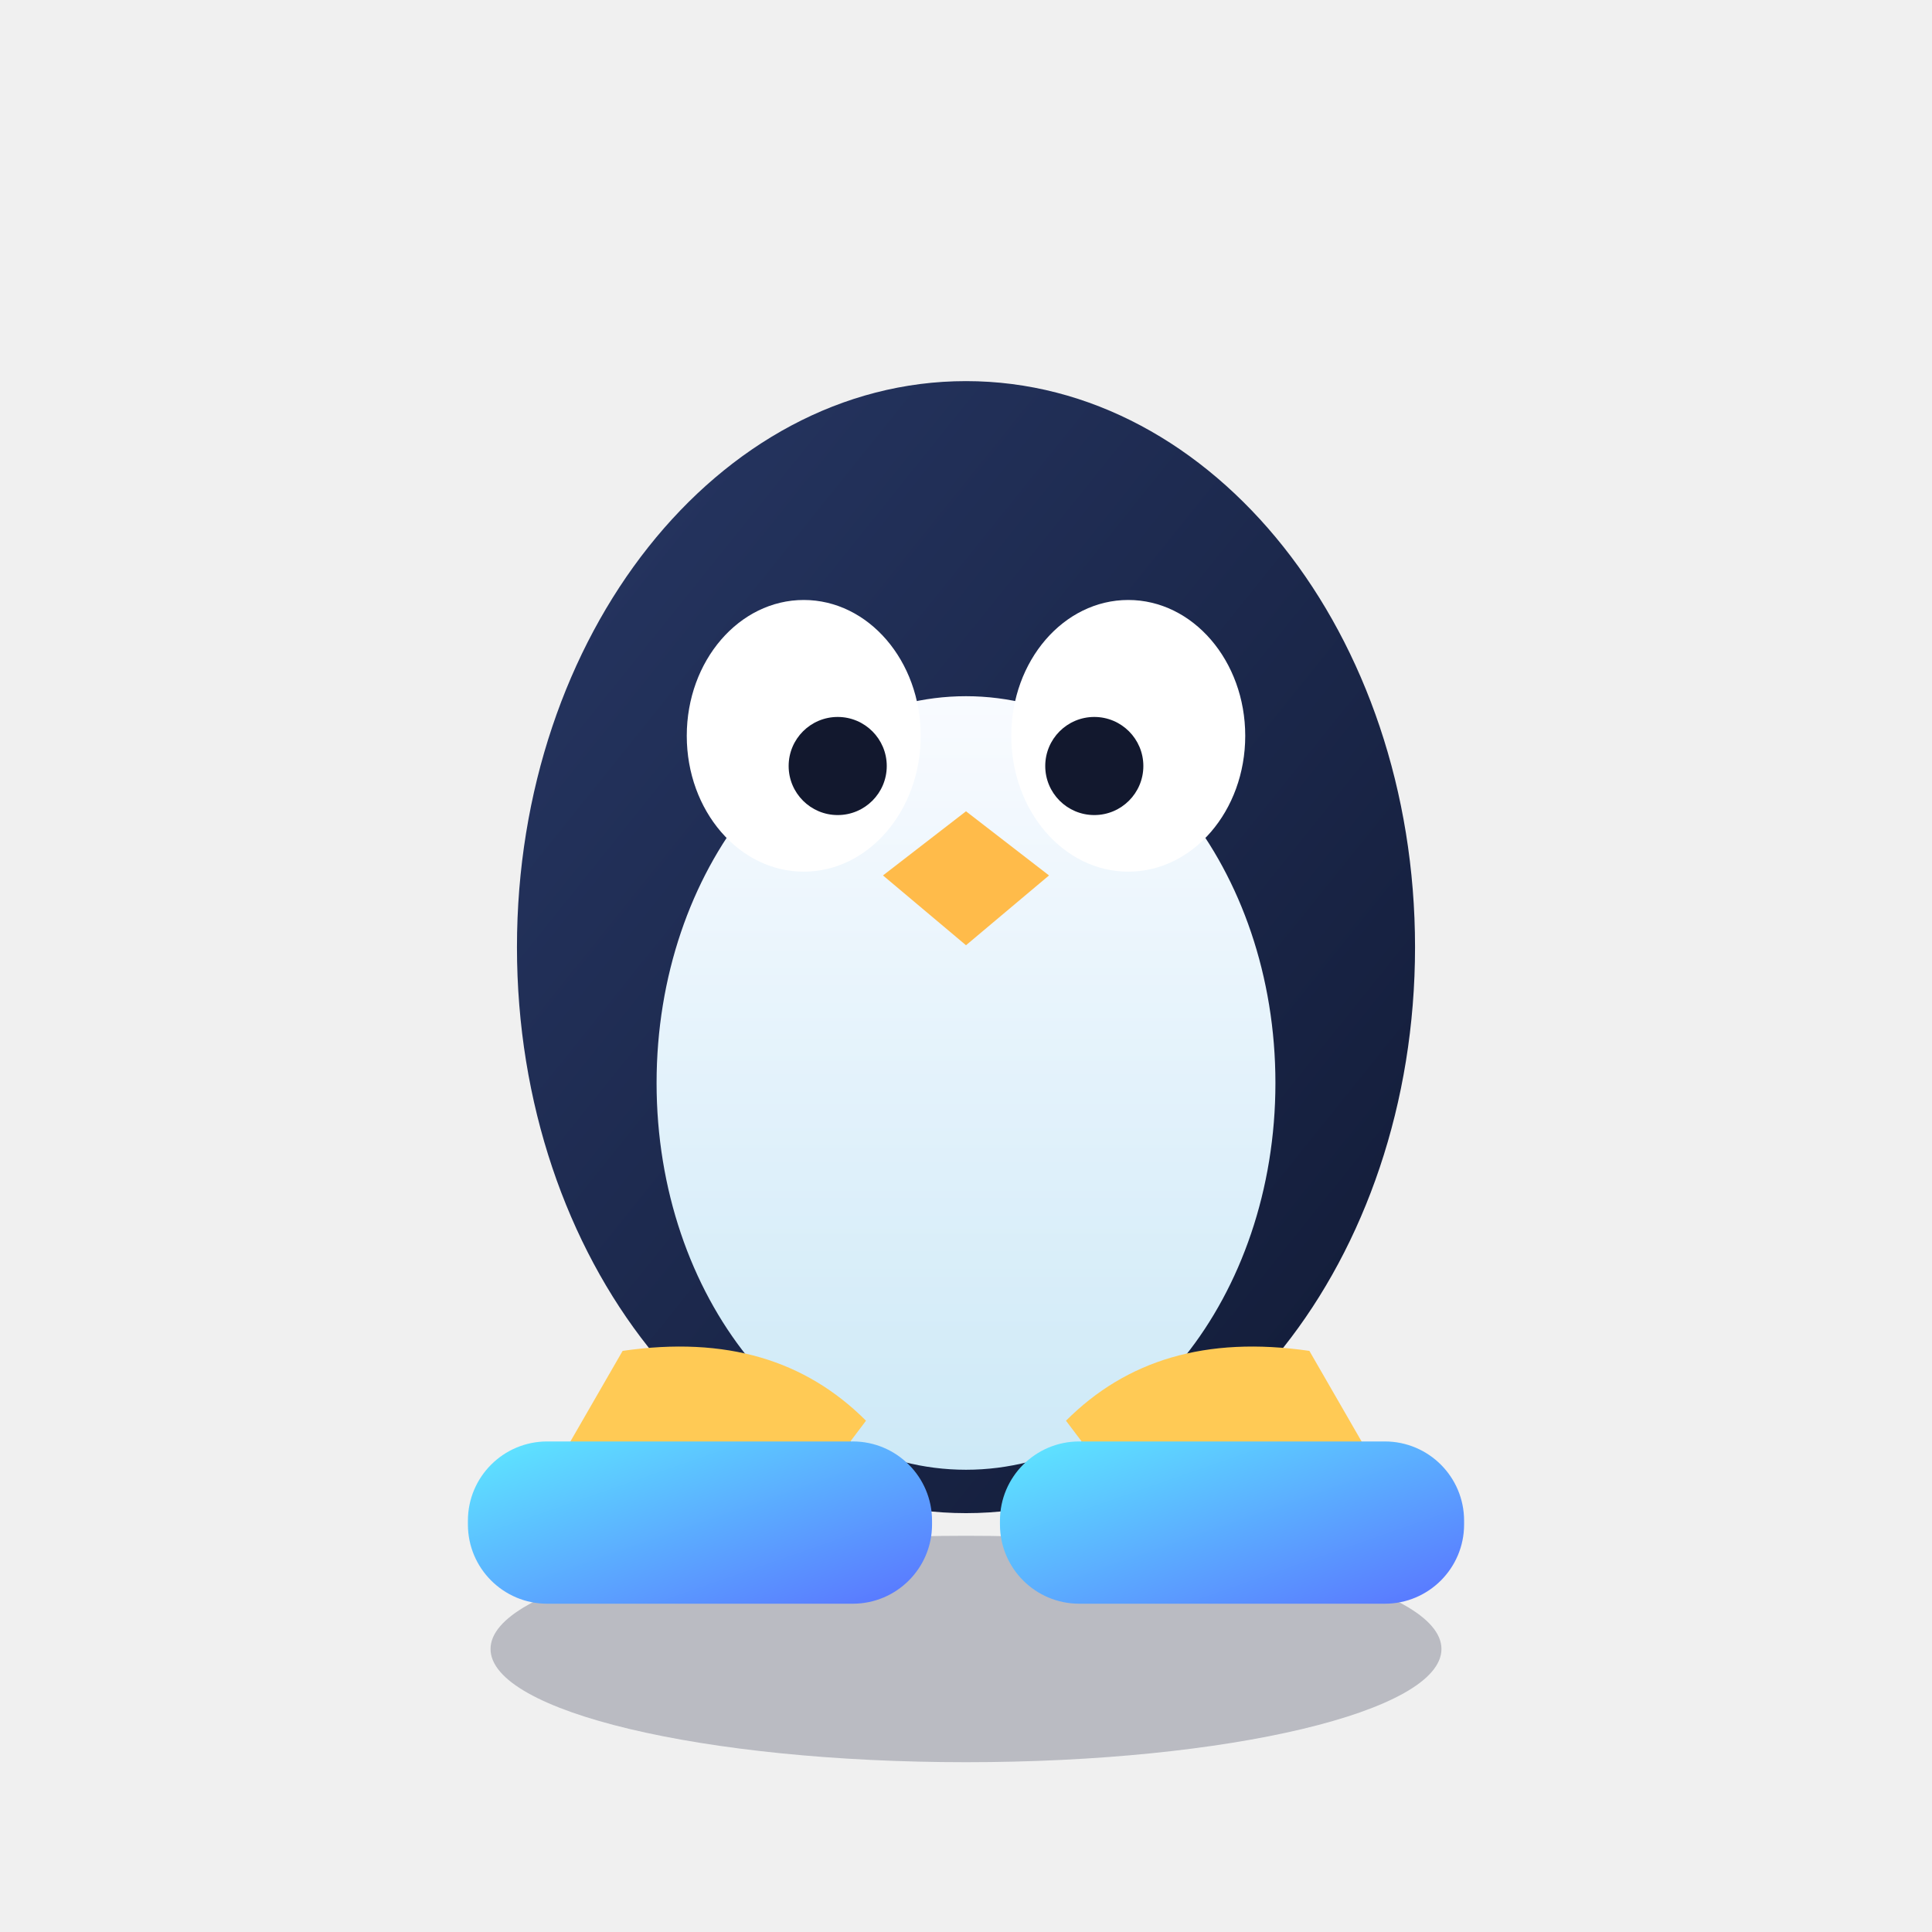
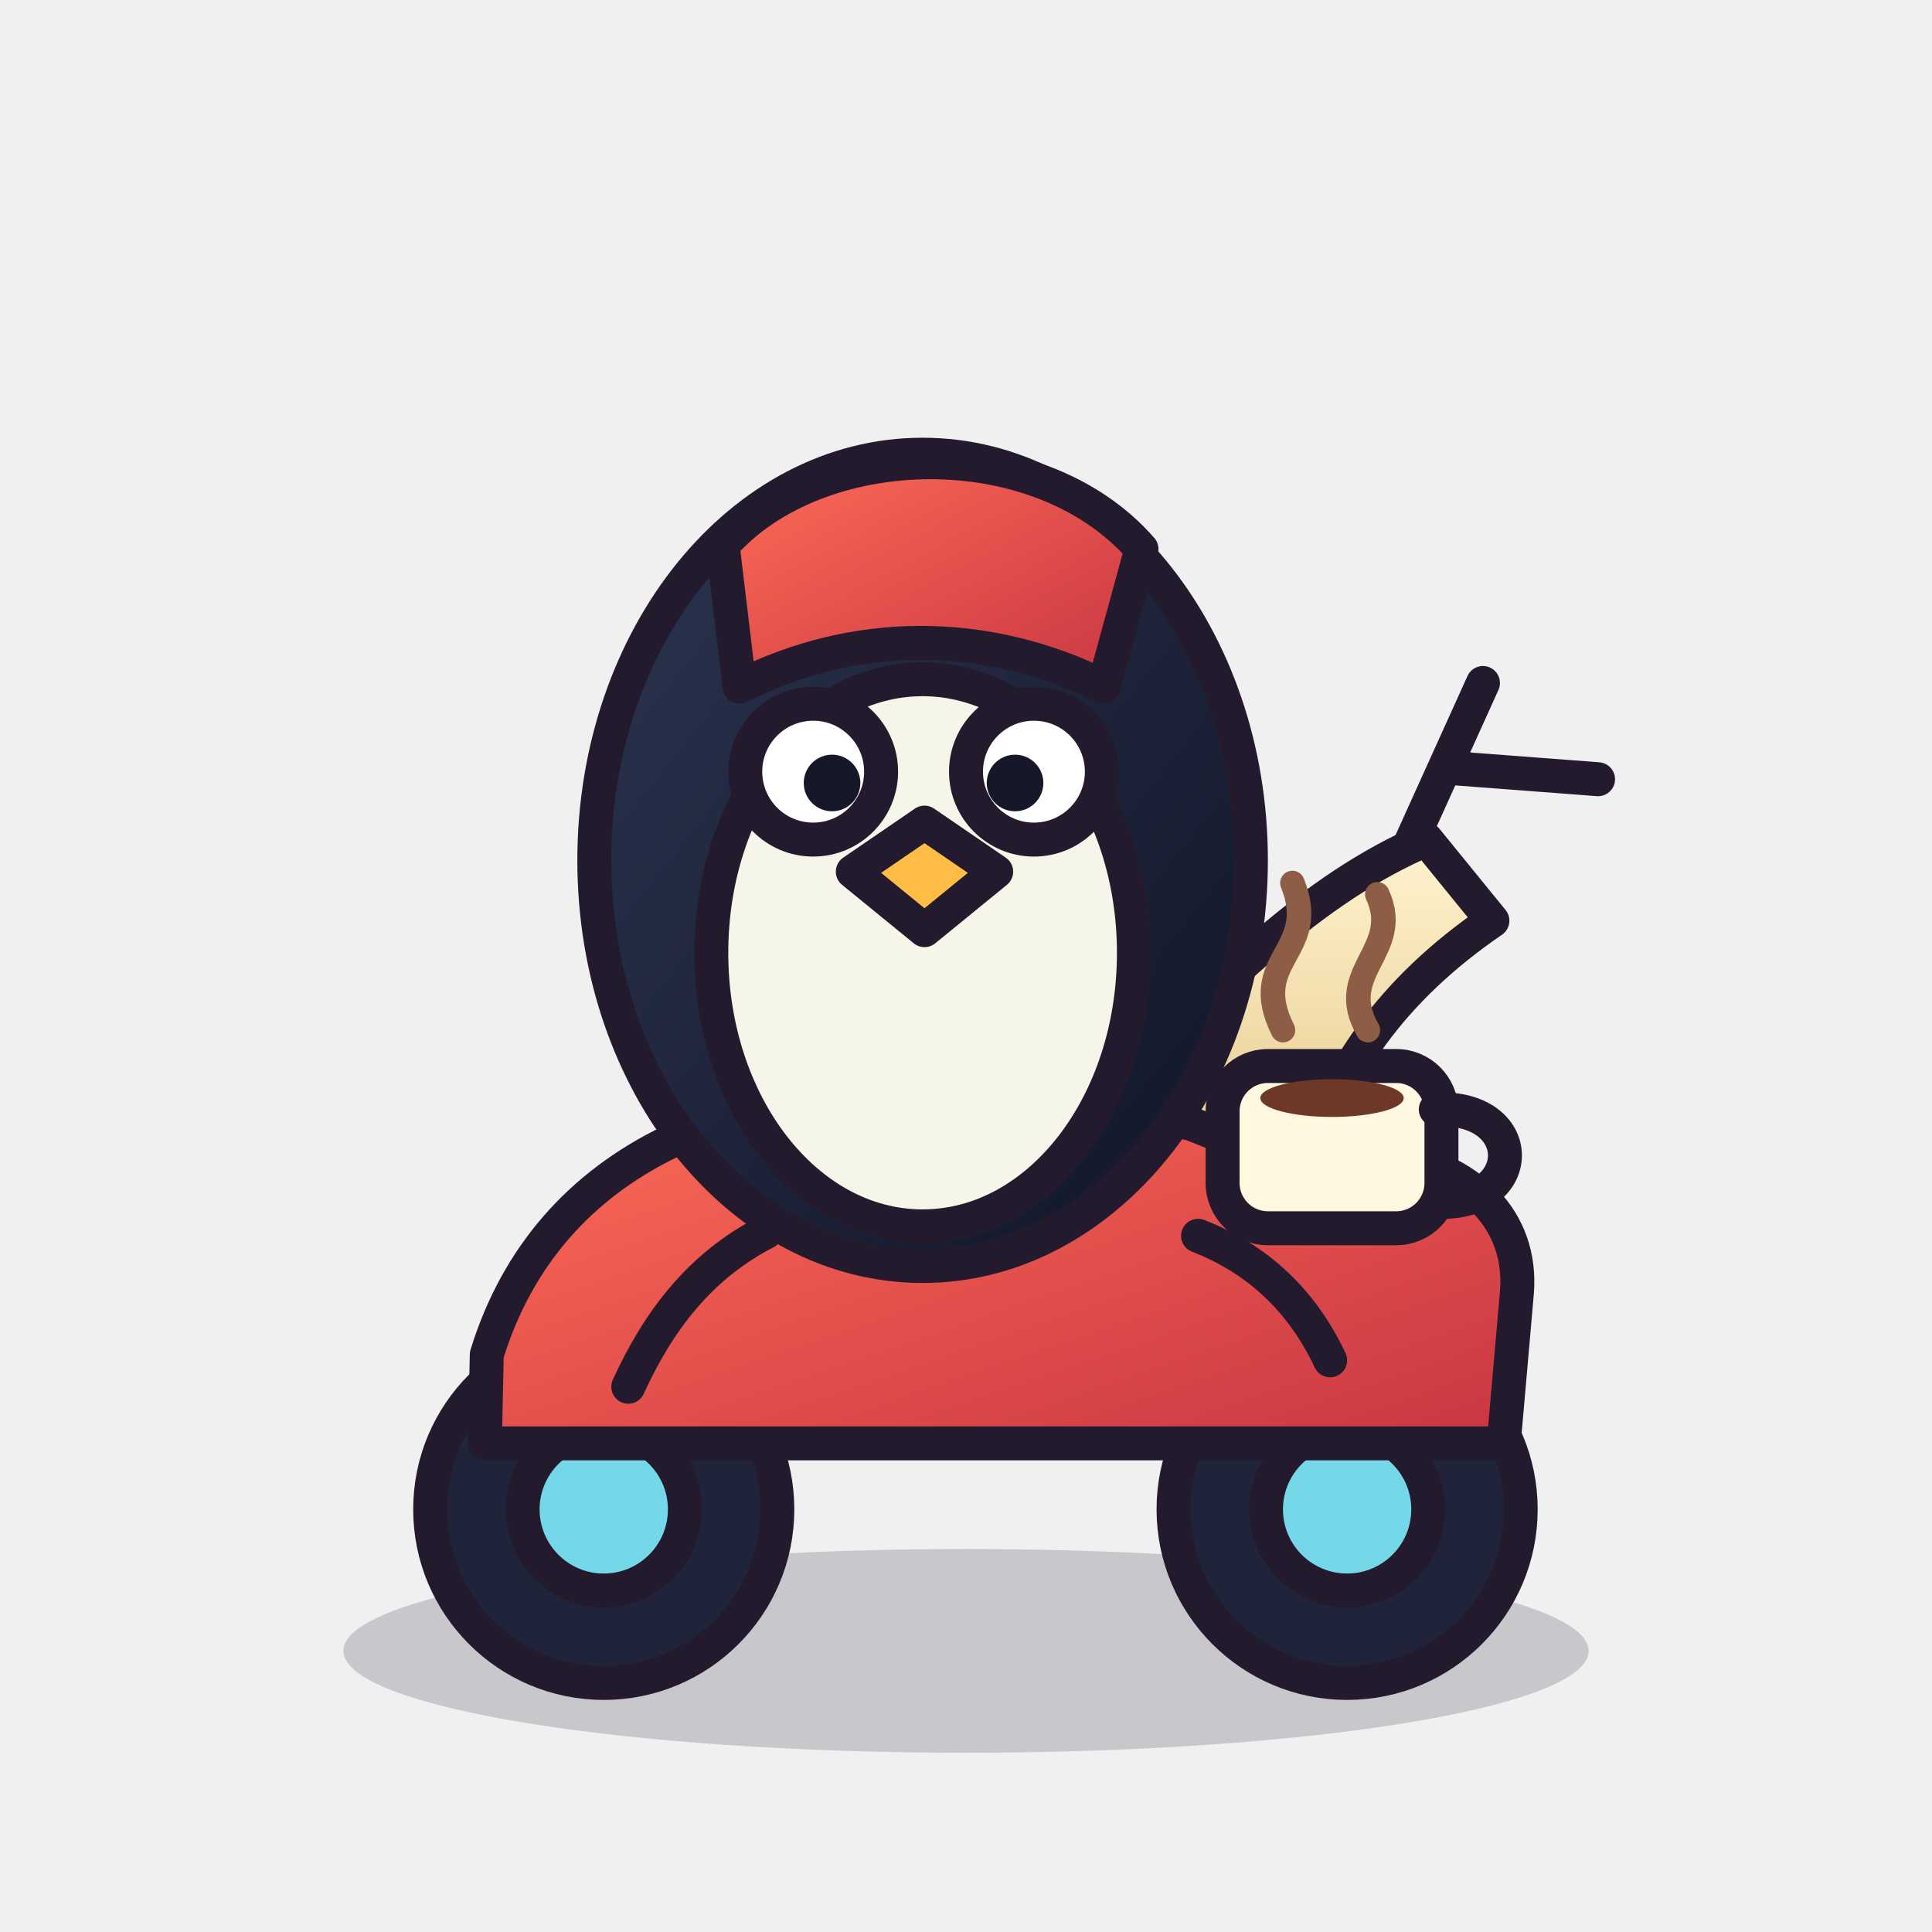
<svg xmlns="http://www.w3.org/2000/svg" width="2048" height="2048" viewBox="0 0 1024 1024">
  <defs>
-     <linearGradient id="body" x1="0" y1="0" x2="1" y2="1">
-       <stop stop-color="#273764" />
-       <stop offset="1" stop-color="#111a35" />
+     <linearGradient id="red" x1="0" y1="0" x2="1" y2="1">
+       <stop stop-color="#ff6b57" />
+       <stop offset="1" stop-color="#c93642" />
    </linearGradient>
-     <linearGradient id="belly" x1="0" y1="0" x2="0" y2="1">
-       <stop stop-color="#f9fbff" />
-       <stop offset="1" stop-color="#cde9f7" />
+     <linearGradient id="cream" x1="0" y1="0" x2="0" y2="1">
+       <stop stop-color="#fff4cf" />
+       <stop offset="1" stop-color="#e7c98d" />
    </linearGradient>
-     <linearGradient id="skate" x1="0" y1="0" x2="1" y2="1">
-       <stop stop-color="#5ee9ff" />
-       <stop offset="1" stop-color="#5973ff" />
+     <linearGradient id="black" x1="0" y1="0" x2="1" y2="1">
+       <stop stop-color="#2c3551" />
+       <stop offset="1" stop-color="#101526" />
    </linearGradient>
  </defs>
-   <ellipse cx="512" cy="874" rx="252" ry="60" fill="#0b1230" opacity=".24" />
-   <ellipse cx="512" cy="502" rx="238" ry="300" fill="url(#body)" />
-   <ellipse cx="512" cy="574" rx="164" ry="205" fill="url(#belly)" />
-   <ellipse cx="426" cy="390" rx="62" ry="72" fill="#fff" />
-   <ellipse cx="598" cy="390" rx="62" ry="72" fill="#fff" />
-   <circle cx="444" cy="406" r="26" fill="#12182e" />
-   <circle cx="580" cy="406" r="26" fill="#12182e" />
-   <path d="M468 464 512 430l44 34-44 37Z" fill="#ffbb4a" />
-   <path d="M330 716c55-8 97 5 129 37l-43 57c-48-19-89-23-135-9Z" fill="#ffca55" />
-   <path d="M565 753c32-32 74-45 129-37l49 85c-46-14-87-10-135 9Z" fill="#ffca55" />
-   <rect x="248" y="764" width="246" height="86" rx="42" fill="url(#skate)" />
-   <rect x="530" y="764" width="246" height="86" rx="42" fill="url(#skate)" />
+   <ellipse cx="512" cy="875" rx="330" ry="54" fill="#101327" opacity=".18" />
+   <g stroke="#241a2d" stroke-width="18" stroke-linecap="round" stroke-linejoin="round">
+     <circle cx="320" cy="800" r="92" fill="#20243a" />
+     <circle cx="320" cy="800" r="43" fill="#75d8e8" />
+     <circle cx="714" cy="800" r="92" fill="#20243a" />
+     <circle cx="714" cy="800" r="43" fill="#75d8e8" />
+     <path d="M258 718c32-104 134-152 283-137l193 31c46 7 73 35 70 73l-7 80H257Z" fill="url(#red)" />
+     <path d="M590 579c55-57 105-108 166-134l35 43c-54 37-83 80-99 132Z" fill="url(#cream)" />
+     <path d="M748 446l38-84m-18 45 79 6" fill="none" />
+     <ellipse cx="489" cy="456" rx="174" ry="215" fill="url(#black)" />
+     <ellipse cx="489" cy="505" rx="112" ry="145" fill="#f5f6e9" />
+     <circle cx="431" cy="409" r="36" fill="#fff" />
+     <circle cx="548" cy="409" r="36" fill="#fff" />
+     <circle cx="441" cy="415" r="15" fill="#17172a" stroke="none" />
+     <circle cx="538" cy="415" r="15" fill="#17172a" stroke="none" />
+     <path d="M452 462 490 436l38 26-38 31Z" fill="#ffbd45" />
+     <path d="M383 289c50-57 167-61 222 2l-20 73c-62-31-132-31-193 0Z" fill="url(#red)" />
+     <path d="M406 653c-35 18-57 47-73 82m302-80c31 12 55 34 70 66" fill="none" />
+     <rect x="648" y="565" width="116" height="86" rx="24" fill="#fff7df" />
+     <path d="M761 588c48-2 48 48 5 49" fill="none" />
+     <path d="M680 546c-19-38 20-41 5-78m40 78c-18-31 19-42 5-72" fill="none" stroke="#8d5d45" stroke-width="13" />
+     <ellipse cx="706" cy="582" rx="38" ry="10" fill="#6d3828" stroke="none" />
+   </g>
</svg>
